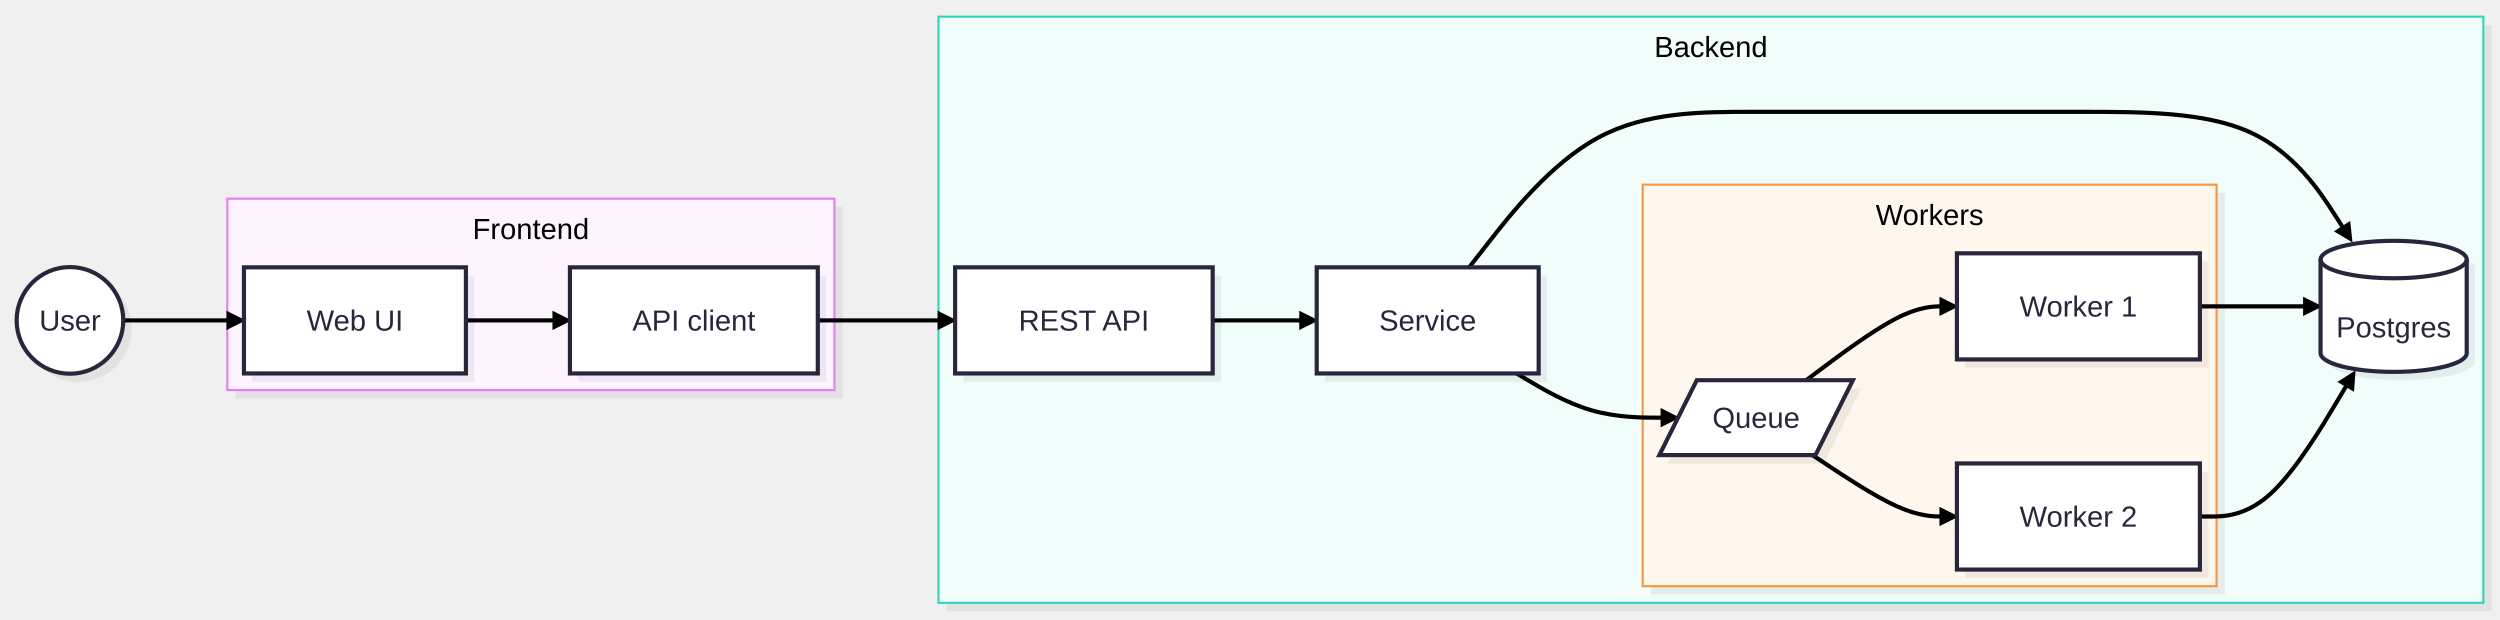
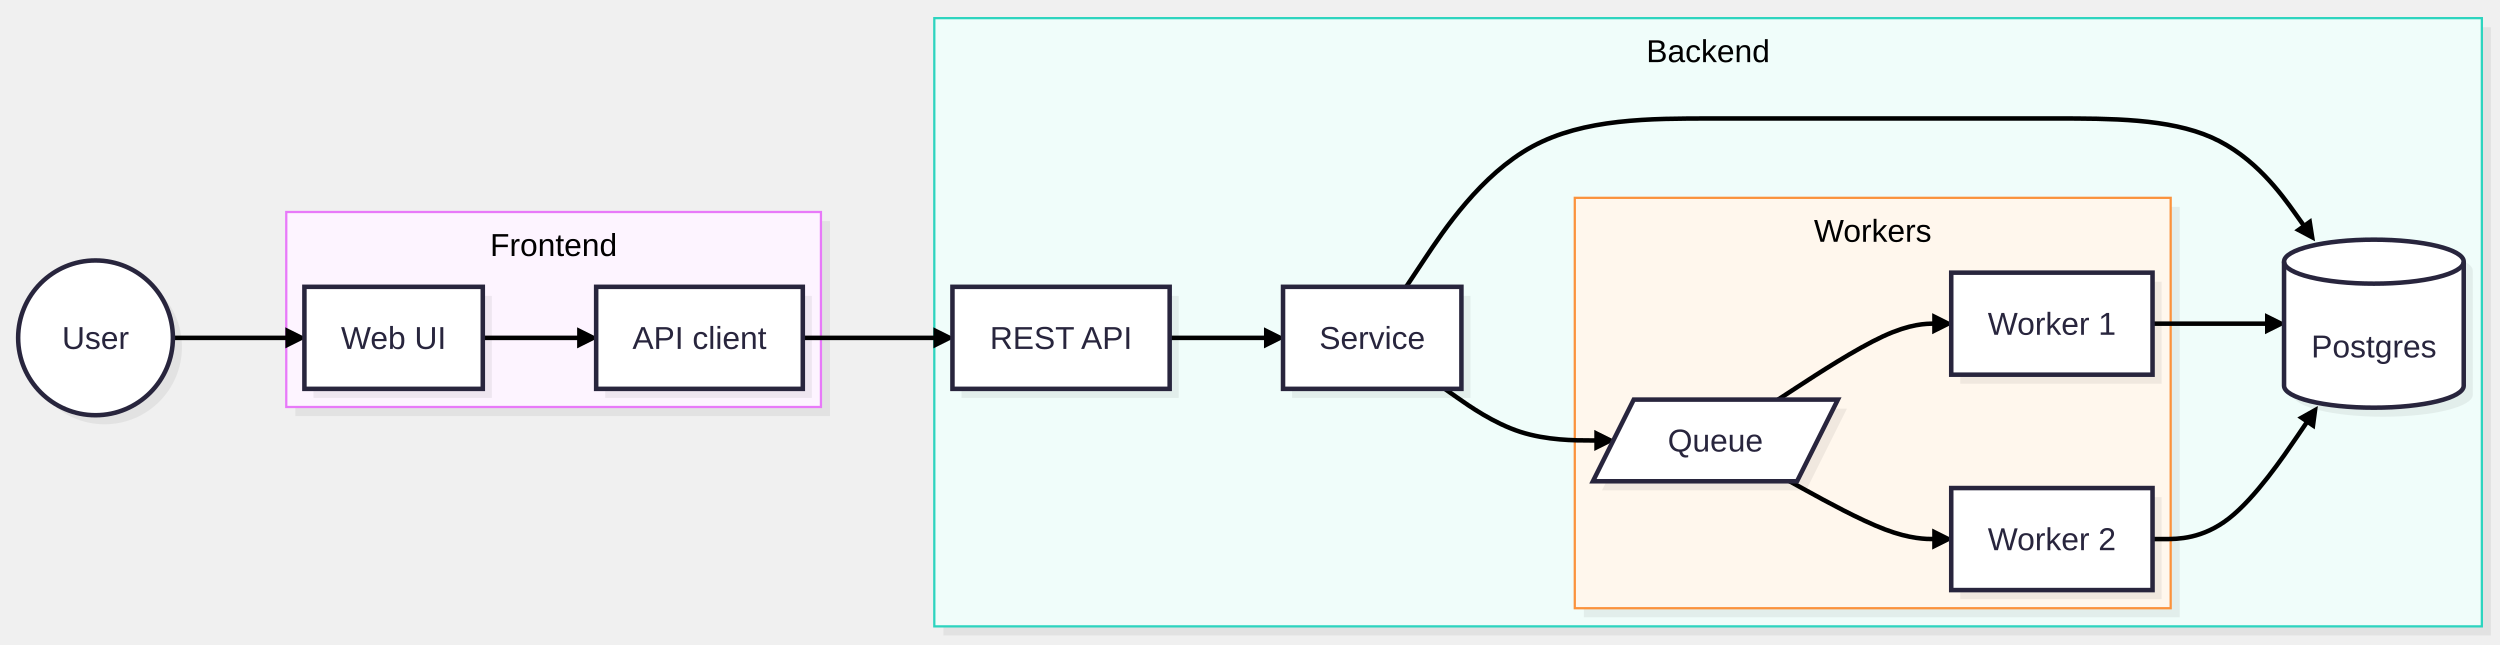
- <svg xmlns="http://www.w3.org/2000/svg" id="my-svg" width="100%" class="flowchart" style="max-width: 1201.597px; background-color: white;" viewBox="-8 -8 1201.597 297.75" role="graphics-document document" aria-roledescription="flowchart-v2">
+ <svg xmlns="http://www.w3.org/2000/svg" id="my-svg" width="100%" class="flowchart" style="max-width: 1102.597px; background-color: white;" viewBox="-8 -8 1102.597 284.25" role="graphics-document document" aria-roledescription="flowchart-v2">
  <style>#my-svg{font-family:"Recursive Variable", arial, sans-serif;font-size:16px;}#my-svg text{font-family:"Recursive Variable", arial, sans-serif;}</style>
  <g>
    <g class="clusters">
      <g id="cluster-frontend" class="cluster">
-         <rect class="drop-shadow" x="105.255" y="91.496" width="291.812" height="92" fill="#000000" stroke="none" opacity="0.06" />
-         <rect x="101.255" y="87.496" width="291.812" height="92" fill="#FDF4FF" stroke="#E879F9" stroke-width="1" />
-         <text class="cluster-label" x="247.161" y="106.896" text-anchor="middle" font-size="14" fill="#000000">Frontend</text>
+         <rect class="drop-shadow" x="122.255" y="89.5" width="235.812" height="86" fill="#000000" stroke="none" opacity="0.06" />
+         <rect x="118.255" y="85.5" width="235.812" height="86" fill="#FDF4FF" stroke="#E879F9" stroke-width="1" />
+         <text class="cluster-label" x="236.161" y="104.9" text-anchor="middle" font-size="14" fill="#000000">Frontend</text>
      </g>
      <g id="cluster-backend" class="cluster">
-         <rect class="drop-shadow" x="447.067" y="4" width="742.53" height="281.75" fill="#000000" stroke="none" opacity="0.06" />
-         <rect x="443.067" y="0" width="742.53" height="281.75" fill="#F0FDFA" stroke="#2DD4BF" stroke-width="1" />
-         <text class="cluster-label" x="814.332" y="19.4" text-anchor="middle" font-size="14" fill="#000000">Backend</text>
+         <rect class="drop-shadow" x="408.067" y="4" width="682.53" height="268.25" fill="#000000" stroke="none" opacity="0.06" />
+         <rect x="404.067" y="0" width="682.53" height="268.25" fill="#F0FDFA" stroke="#2DD4BF" stroke-width="1" />
+         <text class="cluster-label" x="745.332" y="19.4" text-anchor="middle" font-size="14" fill="#000000">Backend</text>
      </g>
      <g id="cluster-workers" class="cluster">
-         <rect class="drop-shadow" x="785.541" y="84.75" width="275.812" height="193" fill="#000000" stroke="none" opacity="0.06" />
-         <rect x="781.541" y="80.75" width="275.812" height="193" fill="#FFF7ED" stroke="#FB923C" stroke-width="1" />
-         <text class="cluster-label" x="919.447" y="100.15" text-anchor="middle" font-size="14" fill="#000000">Workers</text>
+         <rect class="drop-shadow" x="690.541" y="83.25" width="262.812" height="181" fill="#000000" stroke="none" opacity="0.06" />
+         <rect x="686.541" y="79.25" width="262.812" height="181" fill="#FFF7ED" stroke="#FB923C" stroke-width="1" />
+         <text class="cluster-label" x="817.947" y="98.65" text-anchor="middle" font-size="14" fill="#000000">Workers</text>
      </g>
    </g>
    <g class="edgePaths">
      <g id="L-ui-api_client-0" class="edgePath">
-         <path class="flowchart-link LS-ui LE-api_client" d="M215.931,145.996L220.098,145.996C224.265,145.996,232.598,145.996,240.265,145.996C247.931,145.996,254.931,145.996,258.431,145.996L261.931,145.996" fill="none" stroke="#000000" stroke-width="2" />
-         <path class="marker" d="M257.931,141.996L265.931,145.996L257.931,149.996Z" fill="#000000" stroke="#000000" stroke-width="0.8" />
+         <path class="flowchart-link LS-ui LE-api_client" d="M204.931,141L209.098,141C213.265,141,221.598,141,229.265,141C236.931,141,243.931,141,247.431,141L250.931,141" fill="none" stroke="#000000" stroke-width="2" />
+         <path class="marker" d="M246.931,137L254.931,141L246.931,145Z" fill="#000000" stroke="#000000" stroke-width="0.8" />
      </g>
      <g id="L-api-svc-1" class="edgePath">
-         <path class="flowchart-link LS-api LE-svc" d="M574.865,145.996L579.032,145.996C583.199,145.996,591.532,145.996,599.199,145.996C606.865,145.996,613.865,145.996,617.365,145.996L620.865,145.996" fill="none" stroke="#000000" stroke-width="2" />
-         <path class="marker" d="M616.865,141.996L624.865,145.996L616.865,149.996Z" fill="#000000" stroke="#000000" stroke-width="0.8" />
+         <path class="flowchart-link LS-api LE-svc" d="M507.865,141L512.032,141C516.199,141,524.532,141,532.199,141C539.865,141,546.865,141,550.365,141L553.865,141" fill="none" stroke="#000000" stroke-width="2" />
+         <path class="marker" d="M549.865,137L557.865,141L549.865,145Z" fill="#000000" stroke="#000000" stroke-width="0.8" />
      </g>
      <g id="L-svc-db-2" class="edgePath">
-         <path class="flowchart-link LS-svc LE-db" d="M698.13,120.496L707.866,108.038C717.601,95.581,737.071,70.665,760.058,58.208C783.046,45.75,809.551,45.75,834.722,45.75C859.893,45.75,883.731,45.75,909.549,45.75C935.367,45.75,963.164,45.75,992.295,45.75C1021.425,45.75,1051.889,45.75,1073.406,55.524C1094.923,65.298,1107.493,84.846,1113.777,94.62L1120.062,104.394" fill="none" stroke="#000000" stroke-width="2" />
-         <path class="marker" d="M1121.263,98.866L1122.226,107.758L1114.534,103.193Z" fill="#000000" stroke="#000000" stroke-width="0.8" />
+         <path class="flowchart-link LS-svc LE-db" d="M612.166,118.5L620.395,106.125C628.624,93.75,645.083,69,667.814,56.625C690.546,44.25,719.551,44.25,747.222,44.25C774.893,44.25,801.231,44.25,825.966,44.25C850.7,44.25,873.831,44.25,898.295,44.25C922.759,44.25,948.556,44.25,967.428,52.616C986.301,60.982,998.248,77.713,1004.222,86.079L1010.195,94.445" fill="none" stroke="#000000" stroke-width="2" />
+         <path class="marker" d="M1011.126,88.865L1012.52,97.7L1004.616,93.514Z" fill="#000000" stroke="#000000" stroke-width="0.8" />
      </g>
      <g id="L-q-w1-3" class="edgePath">
-         <path class="flowchart-link LS-q LE-w1" d="M860.118,174.746L868.026,168.83C875.935,162.914,891.752,151.082,903.161,145.166C914.569,139.25,921.569,139.25,925.069,139.25L928.569,139.25" fill="none" stroke="#000000" stroke-width="2" />
-         <path class="marker" d="M924.569,135.25L932.569,139.25L924.569,143.25Z" fill="#000000" stroke="#000000" stroke-width="0.8" />
+         <path class="flowchart-link LS-q LE-w1" d="M776.172,168.25L784.738,162.667C793.304,157.083,810.437,145.917,822.503,140.333C834.569,134.75,841.569,134.75,845.069,134.75L848.569,134.75" fill="none" stroke="#000000" stroke-width="2" />
+         <path class="marker" d="M844.569,130.75L852.569,134.75L844.569,138.75Z" fill="#000000" stroke="#000000" stroke-width="0.8" />
      </g>
      <g id="L-q-w2-4" class="edgePath">
-         <path class="flowchart-link LS-q LE-w2" d="M863.153,210.746L870.556,215.663C877.958,220.581,892.764,230.415,903.666,235.333C914.569,240.25,921.569,240.25,925.069,240.25L928.569,240.25" fill="none" stroke="#000000" stroke-width="2" />
-         <path class="marker" d="M924.569,236.25L932.569,240.25L924.569,244.25Z" fill="#000000" stroke="#000000" stroke-width="0.8" />
+         <path class="flowchart-link LS-q LE-w2" d="M781.251,204.25L788.97,208.5C796.69,212.75,812.13,221.25,823.349,225.5C834.569,229.75,841.569,229.75,845.069,229.75L848.569,229.75" fill="none" stroke="#000000" stroke-width="2" />
+         <path class="marker" d="M844.569,225.75L852.569,229.75L844.569,233.75Z" fill="#000000" stroke="#000000" stroke-width="0.8" />
      </g>
      <g id="L-svc-q-5" class="edgePath">
-         <path class="flowchart-link LS-svc LE-q" d="M720.933,171.496L726.868,175.037C732.802,178.579,744.672,185.662,756.94,189.204C769.208,192.746,781.875,192.746,788.208,192.746L794.541,192.746" fill="none" stroke="#000000" stroke-width="2" />
-         <path class="marker" d="M790.541,188.746L798.541,192.746L790.541,196.746Z" fill="#000000" stroke="#000000" stroke-width="0.8" />
+         <path class="flowchart-link LS-svc LE-q" d="M629.194,163.5L634.586,167.292C639.977,171.083,650.759,178.667,662.483,182.458C674.208,186.25,686.875,186.25,693.208,186.25L699.541,186.25" fill="none" stroke="#000000" stroke-width="2" />
+         <path class="marker" d="M695.541,182.25L703.541,186.25L695.541,190.25Z" fill="#000000" stroke="#000000" stroke-width="0.8" />
      </g>
      <g id="L-api_client-api-6" class="edgePath">
-         <path class="flowchart-link LS-api_client LE-api" d="M385.067,145.996L390.567,145.996C396.067,145.996,407.067,145.996,417.401,145.996C427.734,145.996,437.401,145.996,442.234,145.996L447.067,145.996" fill="none" stroke="#000000" stroke-width="2" />
-         <path class="marker" d="M443.067,141.996L451.067,145.996L443.067,149.996Z" fill="#000000" stroke="#000000" stroke-width="0.8" />
+         <path class="flowchart-link LS-api_client LE-api" d="M346.067,141L351.567,141C357.067,141,368.067,141,378.401,141C388.734,141,398.401,141,403.234,141L408.067,141" fill="none" stroke="#000000" stroke-width="2" />
+         <path class="marker" d="M404.067,137L412.067,141L404.067,145Z" fill="#000000" stroke="#000000" stroke-width="0.8" />
      </g>
      <g id="L-w1-db-7" class="edgePath">
-         <path class="flowchart-link LS-w1 LE-db" d="M1049.353,139.25L1054.853,139.25C1060.353,139.25,1071.353,139.25,1080.353,139.25C1089.353,139.25,1096.353,139.25,1099.853,139.25L1103.353,139.25" fill="none" stroke="#000000" stroke-width="2" />
-         <path class="marker" d="M1099.353,135.25L1107.353,139.25L1099.353,143.25Z" fill="#000000" stroke="#000000" stroke-width="0.8" />
+         <path class="flowchart-link LS-w1 LE-db" d="M941.353,134.75L946.853,134.75C952.353,134.75,963.353,134.75,972.353,134.75C981.353,134.75,988.353,134.75,991.853,134.75L995.353,134.75" fill="none" stroke="#000000" stroke-width="2" />
+         <path class="marker" d="M991.353,130.75L999.353,134.75L991.353,138.75Z" fill="#000000" stroke="#000000" stroke-width="0.8" />
      </g>
      <g id="L-w2-db-8" class="edgePath">
-         <path class="flowchart-link LS-w2 LE-db" d="M1049.353,240.25L1054.853,240.25C1060.353,240.25,1071.353,240.25,1083.408,229.238C1095.463,218.226,1108.573,196.202,1115.128,185.191L1121.683,174.179" fill="none" stroke="#000000" stroke-width="2" />
-         <path class="marker" d="M1116.2,175.57L1123.729,170.742L1123.074,179.662Z" fill="#000000" stroke="#000000" stroke-width="0.8" />
+         <path class="flowchart-link LS-w2 LE-db" d="M941.353,229.75L946.853,229.75C952.353,229.75,963.353,229.75,975.048,220.643C986.743,211.536,999.133,193.321,1005.328,184.214L1011.523,175.107" fill="none" stroke="#000000" stroke-width="2" />
+         <path class="marker" d="M1005.966,176.164L1013.773,171.8L1012.581,180.664Z" fill="#000000" stroke="#000000" stroke-width="0.8" />
      </g>
      <g id="L-user-ui-9" class="edgePath">
-         <path class="flowchart-link LS-user LE-ui" d="M51.255,145.996L55.422,145.996C59.589,145.996,67.922,145.996,76.922,145.996C85.922,145.996,95.589,145.996,100.422,145.996L105.255,145.996" fill="none" stroke="#000000" stroke-width="2" />
-         <path class="marker" d="M101.255,141.996L109.255,145.996L101.255,149.996Z" fill="#000000" stroke="#000000" stroke-width="0.8" />
+         <path class="flowchart-link LS-user LE-ui" d="M68.255,141L72.422,141C76.589,141,84.922,141,93.922,141C102.922,141,112.589,141,117.422,141L122.255,141" fill="none" stroke="#000000" stroke-width="2" />
+         <path class="marker" d="M118.255,137L126.255,141L118.255,145Z" fill="#000000" stroke="#000000" stroke-width="0.8" />
      </g>
    </g>
    <g class="nodes">
      <g id="flowchart-ui-0" class="node default">
-         <rect class="drop-shadow" x="113.255" y="124.496" width="106.676" height="51" fill="#000000" stroke="none" opacity="0.06" />
-         <rect class="basic label-container" x="109.255" y="120.496" width="106.676" height="51" fill="#ffffff" stroke="#28253D" stroke-width="2" />
-         <text class="nodeLabel" x="162.593" y="150.896" text-anchor="middle" font-size="14" fill="#28253D">Web UI</text>
+         <rect class="drop-shadow" x="130.255" y="122.5" width="78.676" height="45" fill="#000000" stroke="none" opacity="0.06" />
+         <rect class="basic label-container" x="126.255" y="118.5" width="78.676" height="45" fill="#ffffff" stroke="#28253D" stroke-width="2" />
+         <text class="nodeLabel" x="165.593" y="145.9" text-anchor="middle" font-size="14" fill="#28253D">Web UI</text>
      </g>
      <g id="flowchart-api_client-1" class="node default">
-         <rect class="drop-shadow" x="269.931" y="124.496" width="119.136" height="51" fill="#000000" stroke="none" opacity="0.06" />
-         <rect class="basic label-container" x="265.931" y="120.496" width="119.136" height="51" fill="#ffffff" stroke="#28253D" stroke-width="2" />
-         <text class="nodeLabel" x="325.499" y="150.896" text-anchor="middle" font-size="14" fill="#28253D">API client</text>
+         <rect class="drop-shadow" x="258.931" y="122.5" width="91.136" height="45" fill="#000000" stroke="none" opacity="0.06" />
+         <rect class="basic label-container" x="254.931" y="118.5" width="91.136" height="45" fill="#ffffff" stroke="#28253D" stroke-width="2" />
+         <text class="nodeLabel" x="300.499" y="145.9" text-anchor="middle" font-size="14" fill="#28253D">API client</text>
      </g>
      <g id="flowchart-api-2" class="node default">
-         <rect class="drop-shadow" x="455.067" y="124.496" width="123.798" height="51" fill="#000000" stroke="none" opacity="0.06" />
-         <rect class="basic label-container" x="451.067" y="120.496" width="123.798" height="51" fill="#ffffff" stroke="#28253D" stroke-width="2" />
-         <text class="nodeLabel" x="512.966" y="150.896" text-anchor="middle" font-size="14" fill="#28253D">REST API</text>
+         <rect class="drop-shadow" x="416.067" y="122.5" width="95.798" height="45" fill="#000000" stroke="none" opacity="0.06" />
+         <rect class="basic label-container" x="412.067" y="118.5" width="95.798" height="45" fill="#ffffff" stroke="#28253D" stroke-width="2" />
+         <text class="nodeLabel" x="459.966" y="145.9" text-anchor="middle" font-size="14" fill="#28253D">REST API</text>
      </g>
      <g id="flowchart-svc-3" class="node default">
-         <rect class="drop-shadow" x="628.865" y="124.496" width="106.676" height="51" fill="#000000" stroke="none" opacity="0.06" />
-         <rect class="basic label-container" x="624.865" y="120.496" width="106.676" height="51" fill="#ffffff" stroke="#28253D" stroke-width="2" />
-         <text class="nodeLabel" x="678.203" y="150.896" text-anchor="middle" font-size="14" fill="#28253D">Service</text>
+         <rect class="drop-shadow" x="561.865" y="122.5" width="78.676" height="45" fill="#000000" stroke="none" opacity="0.06" />
+         <rect class="basic label-container" x="557.865" y="118.5" width="78.676" height="45" fill="#ffffff" stroke="#28253D" stroke-width="2" />
+         <text class="nodeLabel" x="597.203" y="145.9" text-anchor="middle" font-size="14" fill="#28253D">Service</text>
      </g>
      <g id="flowchart-db-4" class="node default">
-         <path class="drop-shadow" d="M1111.353,120.753L1111.353,165.747C1111.353,170.715,1127.078,174.742,1146.475,174.742C1165.873,174.742,1181.597,170.715,1181.597,165.747L1181.597,120.753C1181.597,115.785,1165.873,111.758,1146.475,111.758C1127.078,111.758,1111.353,115.785,1111.353,120.753Z" fill="#000000" stroke="none" opacity="0.06" />
-         <path class="basic label-container" d="M1107.353,116.753L1107.353,161.747C1107.353,166.715,1123.078,170.742,1142.475,170.742C1161.873,170.742,1177.597,166.715,1177.597,161.747L1177.597,116.753C1177.597,111.785,1161.873,107.758,1142.475,107.758C1123.078,107.758,1107.353,111.785,1107.353,116.753Z" fill="#ffffff" stroke="#28253D" stroke-width="2" />
-         <path d="M1107.353,116.753C1107.353,121.72,1123.078,125.747,1142.475,125.747C1161.873,125.747,1177.597,121.72,1177.597,116.753" fill="none" stroke="#28253D" stroke-width="2" />
-         <text class="nodeLabel" x="1142.475" y="154.15" text-anchor="middle" font-size="14" fill="#28253D">Postgres</text>
+         <path class="drop-shadow" d="M1003.353,111.4L1003.353,166.1C1003.353,171.457,1021.093,175.8,1042.975,175.8C1064.858,175.8,1082.597,171.457,1082.597,166.1L1082.597,111.4C1082.597,106.043,1064.858,101.7,1042.975,101.7C1021.093,101.7,1003.353,106.043,1003.353,111.4Z" fill="#000000" stroke="none" opacity="0.06" />
+         <path class="basic label-container" d="M999.353,107.4L999.353,162.1C999.353,167.457,1017.093,171.8,1038.975,171.8C1060.858,171.8,1078.597,167.457,1078.597,162.1L1078.597,107.4C1078.597,102.043,1060.858,97.7,1038.975,97.7C1017.093,97.7,999.353,102.043,999.353,107.4Z" fill="#ffffff" stroke="#28253D" stroke-width="2" />
+         <path d="M999.353,107.4C999.353,112.757,1017.093,117.1,1038.975,117.1C1060.858,117.1,1078.597,112.757,1078.597,107.4" fill="none" stroke="#28253D" stroke-width="2" />
+         <text class="nodeLabel" x="1038.975" y="149.65" text-anchor="middle" font-size="14" fill="#28253D">Postgres</text>
      </g>
      <g id="flowchart-q-5" class="node default">
-         <path class="drop-shadow" d="M811.541,178.746L886.569,178.746L868.569,214.746L793.541,214.746Z" fill="#000000" stroke="none" opacity="0.06" />
-         <path class="label-container" d="M807.541,174.746L882.569,174.746L864.569,210.746L789.541,210.746Z" fill="#ffffff" stroke="#28253D" stroke-width="2" />
-         <text class="nodeLabel" x="836.055" y="197.646" text-anchor="middle" font-size="14" fill="#28253D">Queue</text>
+         <path class="drop-shadow" d="M716.541,172.25L806.569,172.25L788.569,208.25L698.541,208.25Z" fill="#000000" stroke="none" opacity="0.06" />
+         <path class="label-container" d="M712.541,168.25L802.569,168.25L784.569,204.25L694.541,204.25Z" fill="#ffffff" stroke="#28253D" stroke-width="2" />
+         <text class="nodeLabel" x="748.555" y="191.15" text-anchor="middle" font-size="14" fill="#28253D">Queue</text>
      </g>
      <g id="flowchart-w1-6" class="node default">
-         <rect class="drop-shadow" x="936.569" y="117.75" width="116.784" height="51" fill="#000000" stroke="none" opacity="0.06" />
-         <rect class="basic label-container" x="932.569" y="113.75" width="116.784" height="51" fill="#ffffff" stroke="#28253D" stroke-width="2" />
-         <text class="nodeLabel" x="990.961" y="144.15" text-anchor="middle" font-size="14" fill="#28253D">Worker 1</text>
+         <rect class="drop-shadow" x="856.569" y="116.25" width="88.784" height="45" fill="#000000" stroke="none" opacity="0.06" />
+         <rect class="basic label-container" x="852.569" y="112.25" width="88.784" height="45" fill="#ffffff" stroke="#28253D" stroke-width="2" />
+         <text class="nodeLabel" x="896.961" y="139.65" text-anchor="middle" font-size="14" fill="#28253D">Worker 1</text>
      </g>
      <g id="flowchart-w2-7" class="node default">
-         <rect class="drop-shadow" x="936.569" y="218.75" width="116.784" height="51" fill="#000000" stroke="none" opacity="0.06" />
-         <rect class="basic label-container" x="932.569" y="214.75" width="116.784" height="51" fill="#ffffff" stroke="#28253D" stroke-width="2" />
-         <text class="nodeLabel" x="990.961" y="245.15" text-anchor="middle" font-size="14" fill="#28253D">Worker 2</text>
+         <rect class="drop-shadow" x="856.569" y="211.25" width="88.784" height="45" fill="#000000" stroke="none" opacity="0.06" />
+         <rect class="basic label-container" x="852.569" y="207.25" width="88.784" height="45" fill="#ffffff" stroke="#28253D" stroke-width="2" />
+         <text class="nodeLabel" x="896.961" y="234.65" text-anchor="middle" font-size="14" fill="#28253D">Worker 2</text>
      </g>
      <g id="flowchart-user-8" class="node default">
-         <circle class="drop-shadow" cx="29.628" cy="149.996" r="25.628" fill="#000000" stroke="none" opacity="0.06" />
-         <circle class="basic label-container" cx="25.628" cy="145.996" r="25.628" fill="#ffffff" stroke="#28253D" stroke-width="2" />
-         <text class="nodeLabel" x="25.628" y="150.896" text-anchor="middle" font-size="14" fill="#28253D">User</text>
+         <circle class="drop-shadow" cx="38.128" cy="145" r="34.128" fill="#000000" stroke="none" opacity="0.06" />
+         <circle class="basic label-container" cx="34.128" cy="141" r="34.128" fill="#ffffff" stroke="#28253D" stroke-width="2" />
+         <text class="nodeLabel" x="34.128" y="145.9" text-anchor="middle" font-size="14" fill="#28253D">User</text>
      </g>
    </g>
  </g>
</svg>
